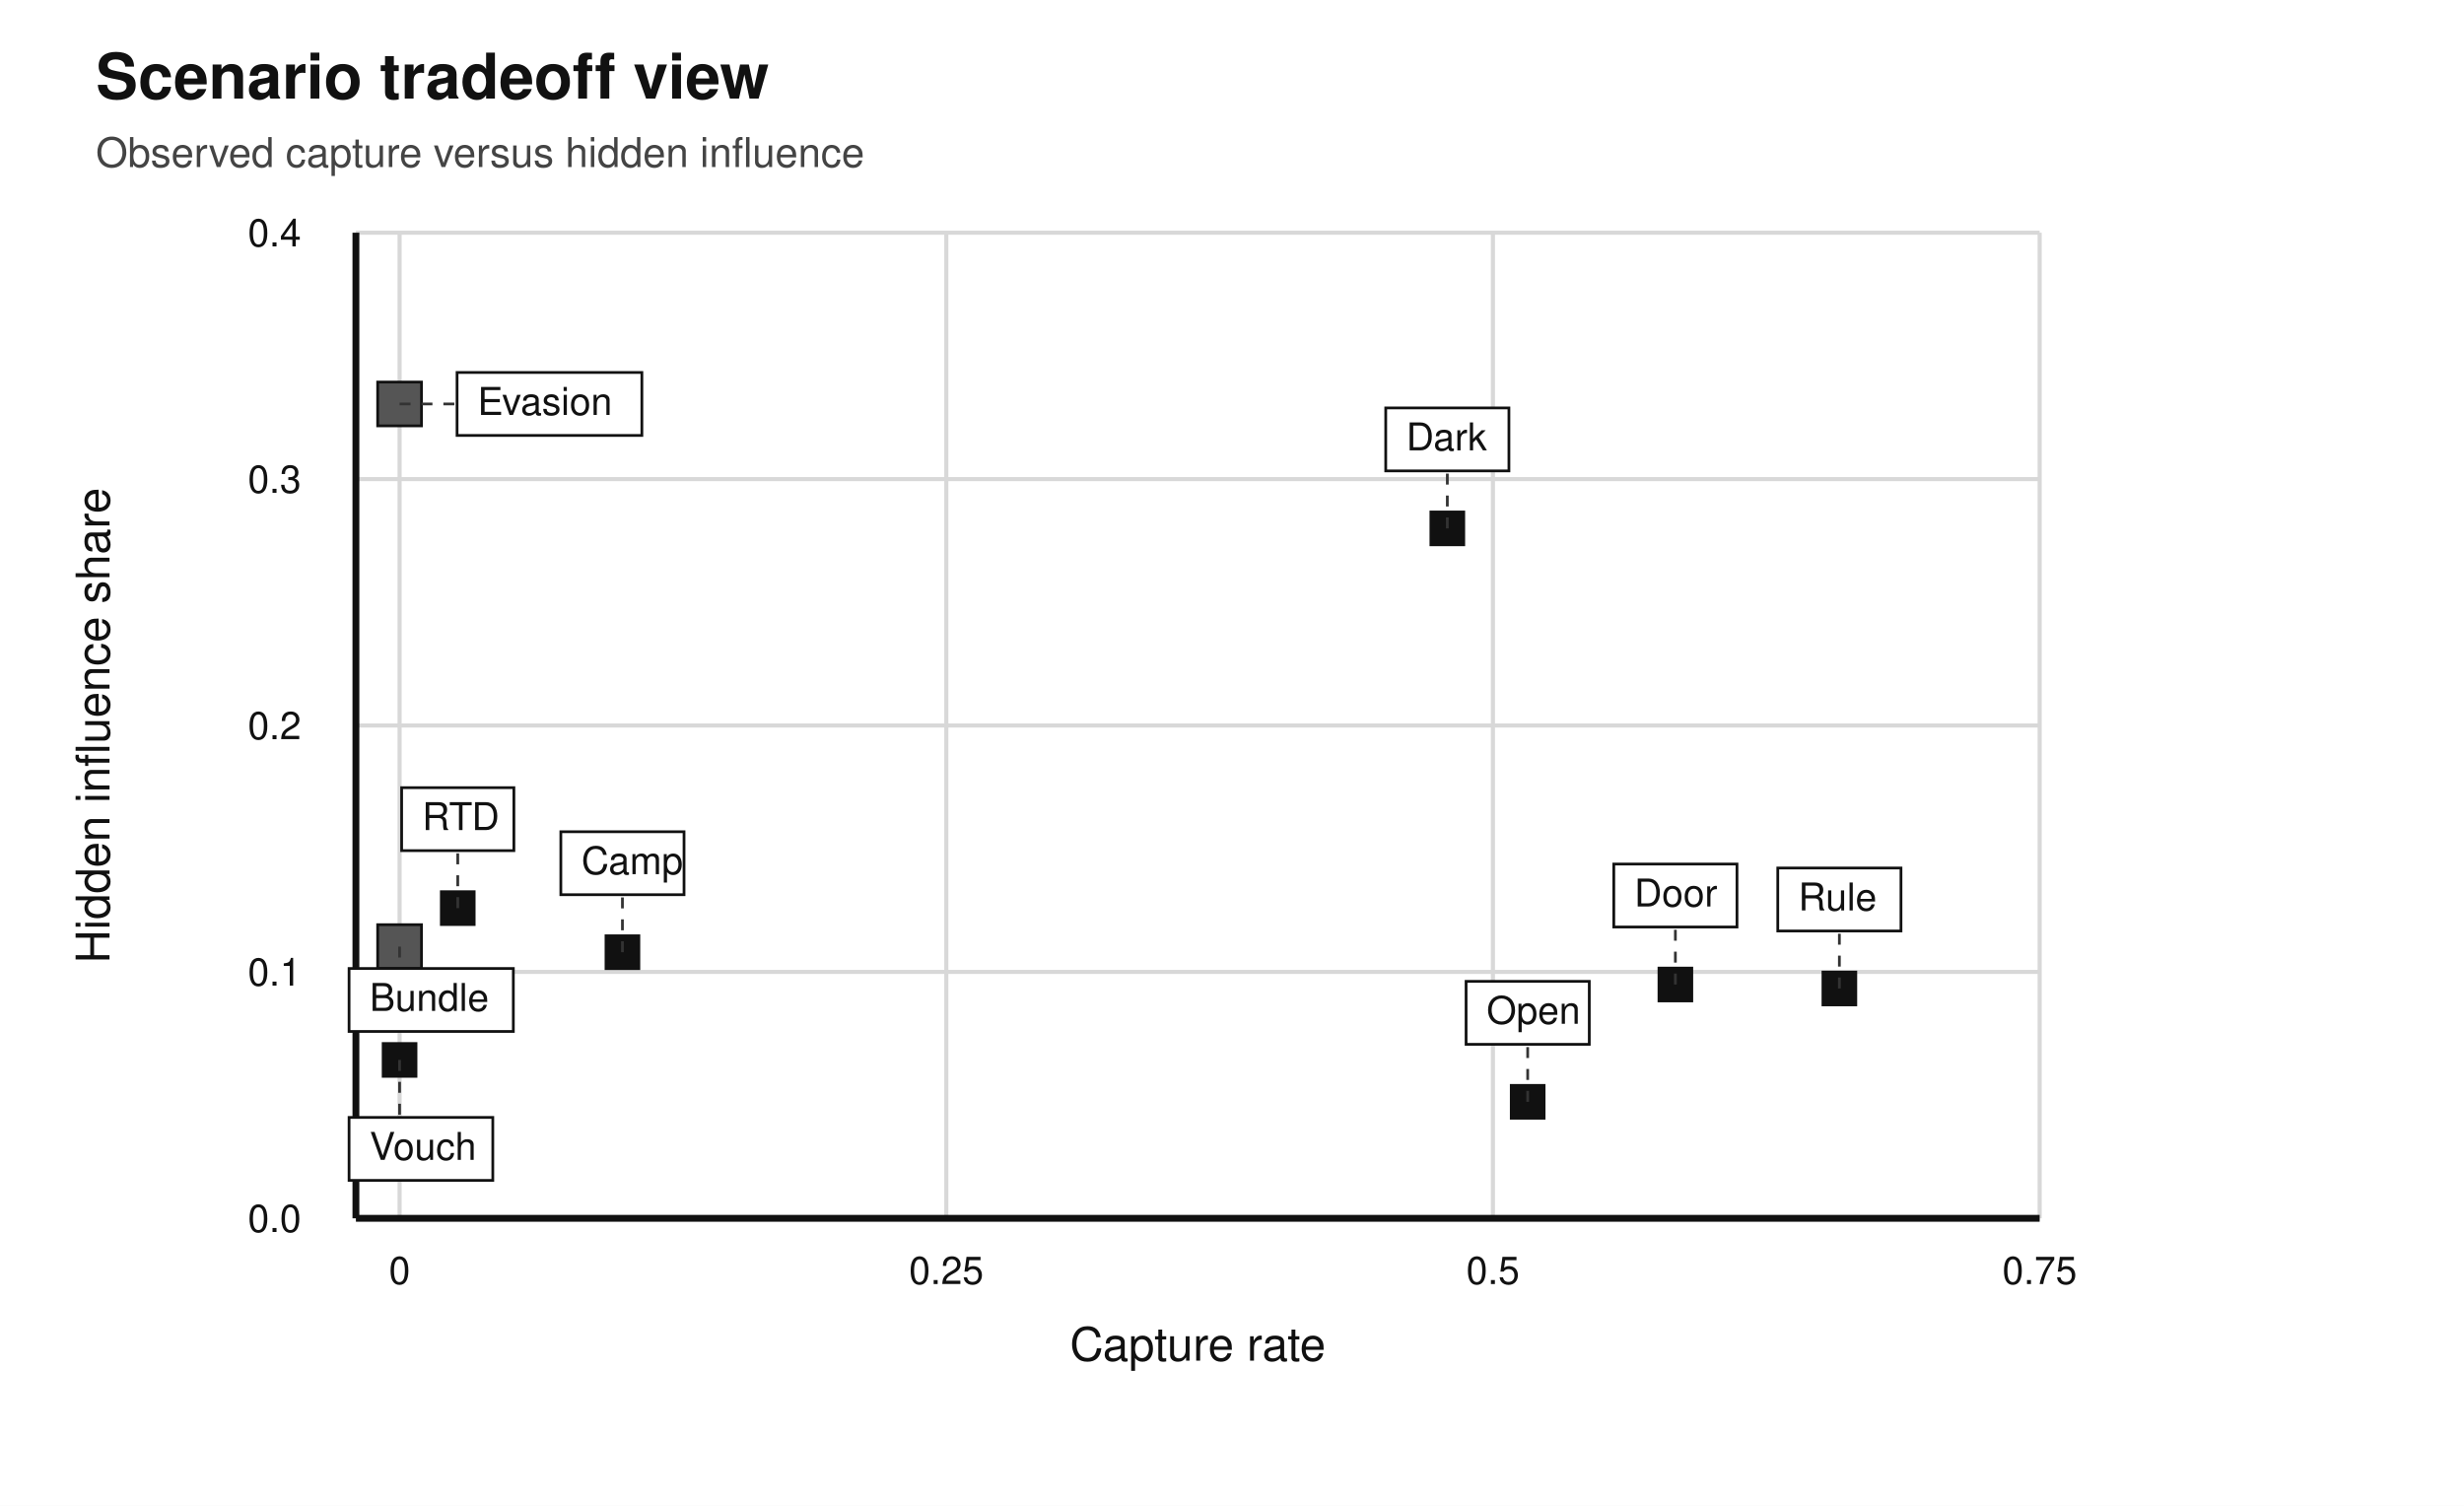
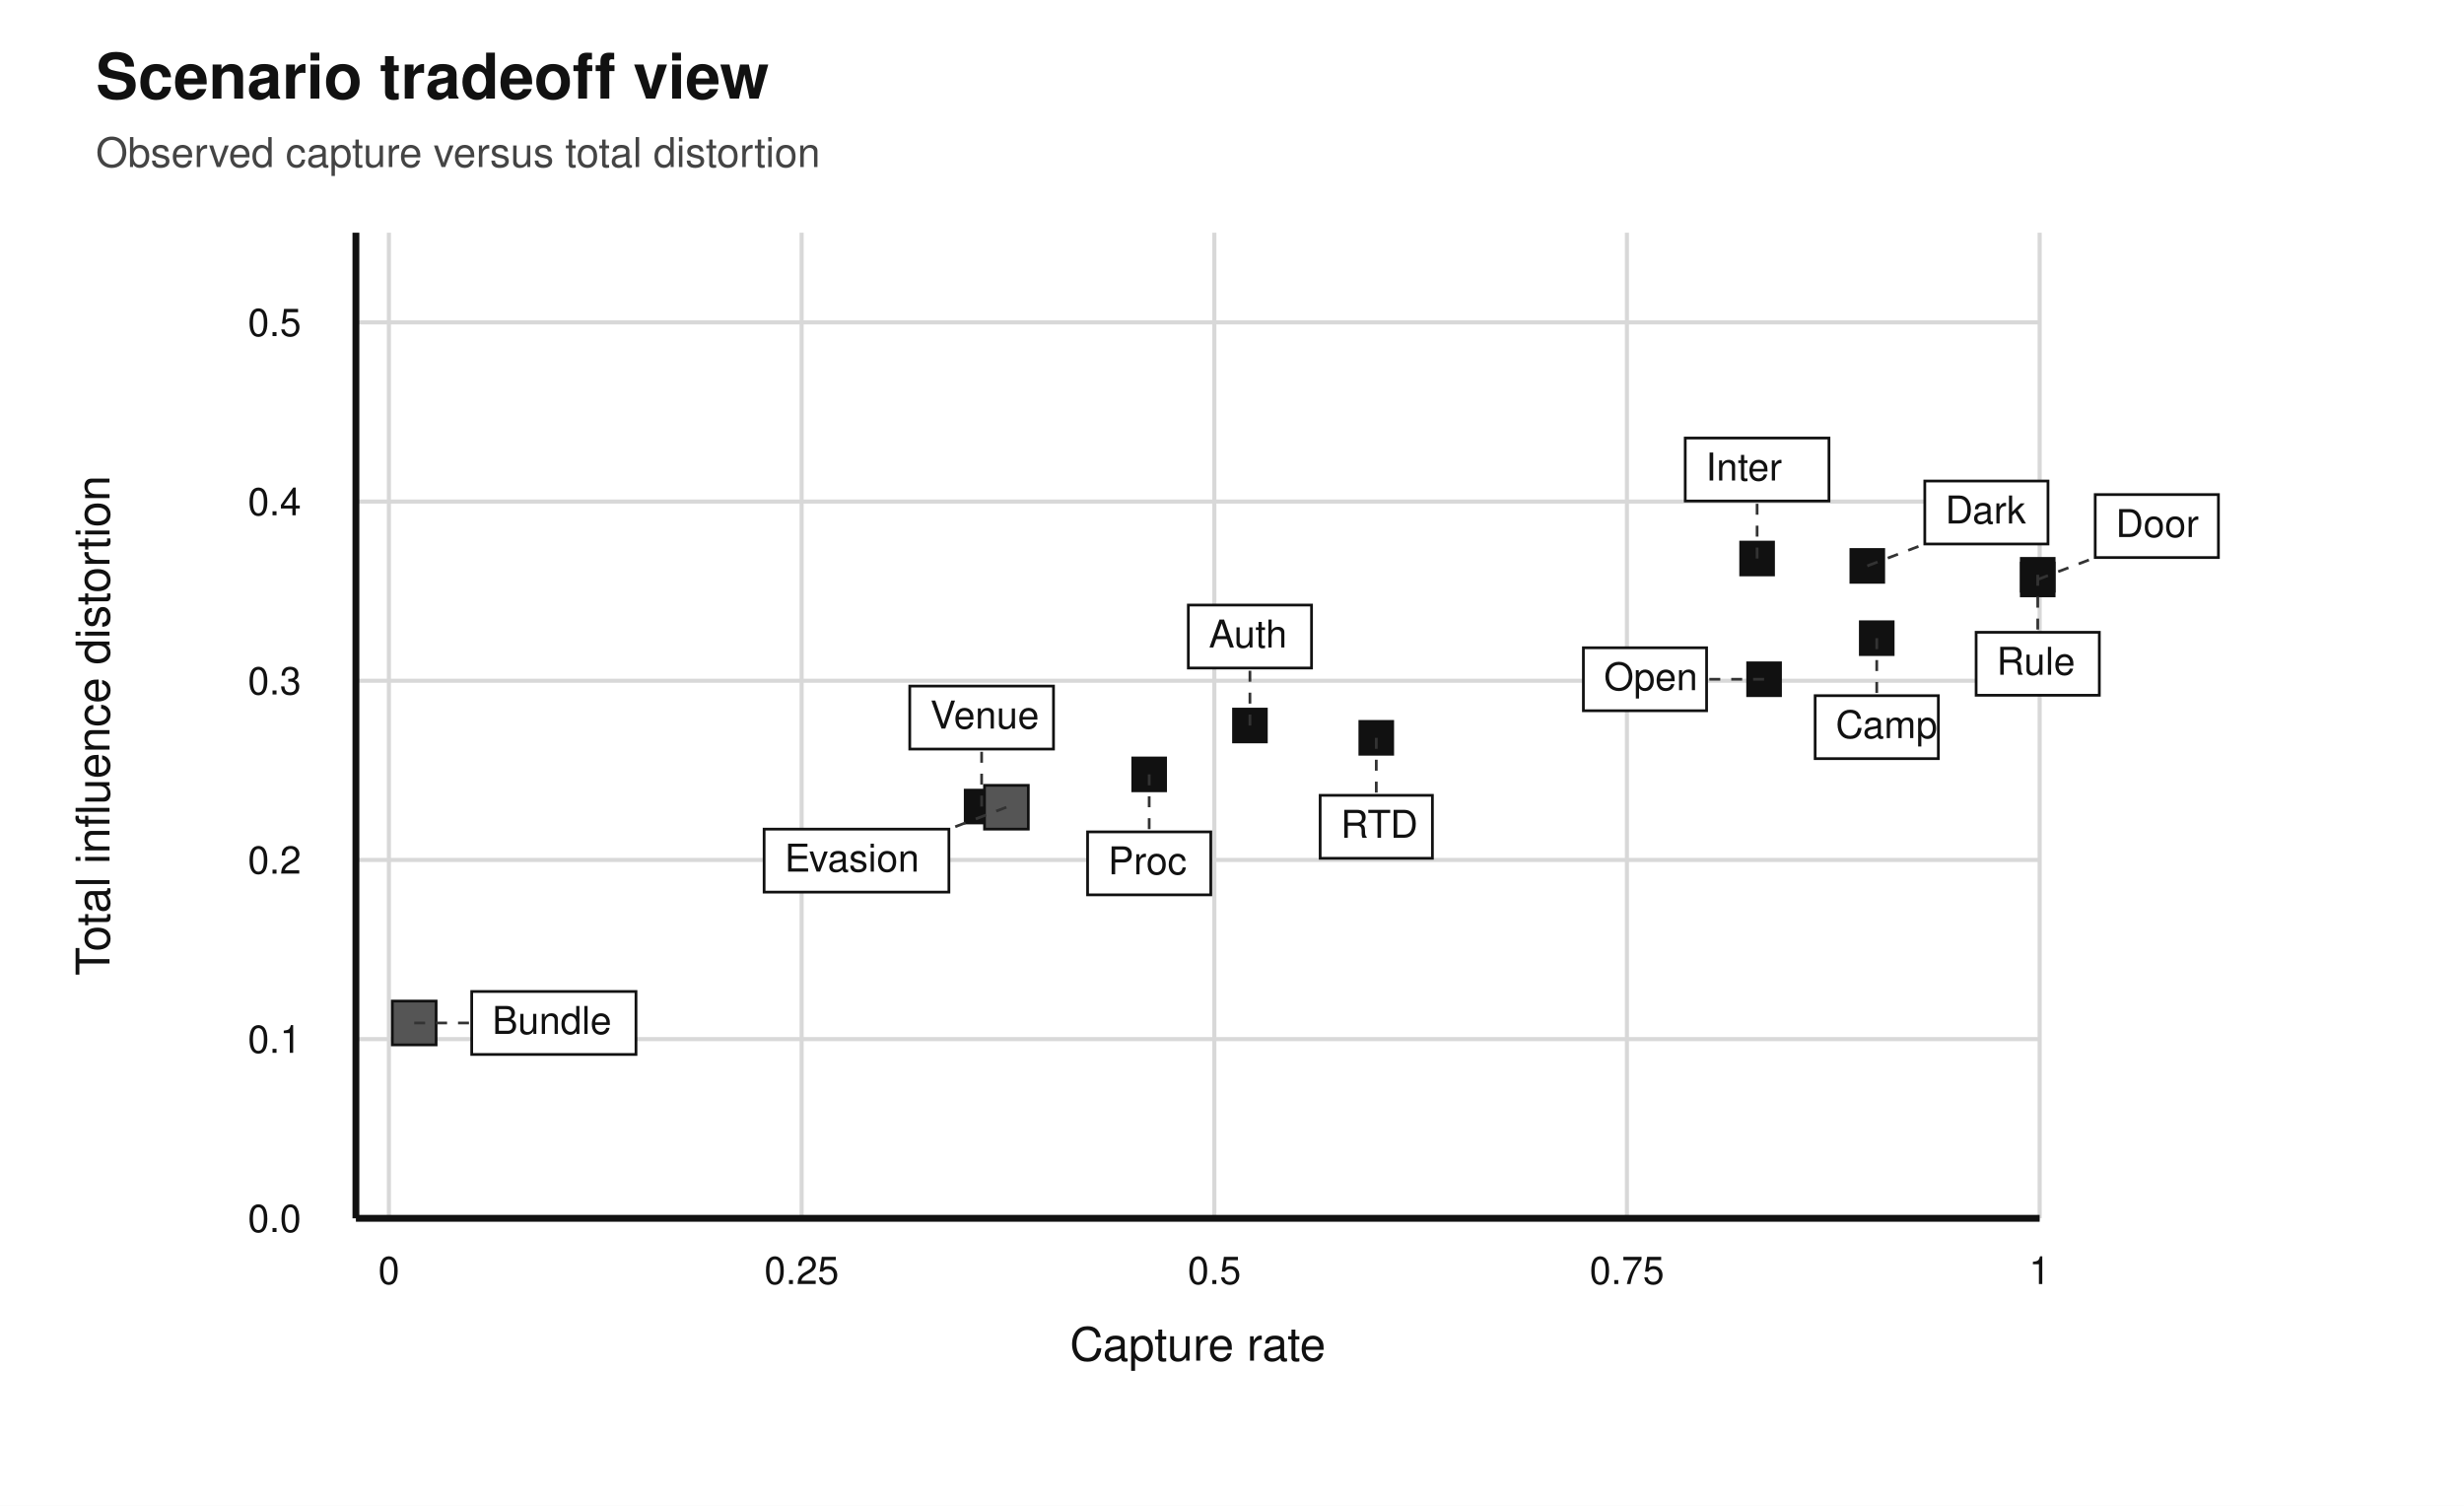
<svg xmlns="http://www.w3.org/2000/svg" width="1800px" height="1100px" viewBox="0 0 1800 1100" role="img">
  <style>
text { font-family: Helvetica, Arial, sans-serif; font-size: 34px; fill: #111; }
.title { font-size: 46px; font-weight: 700; }
.subtitle { font-size: 30px; fill: #444; }
.small, .tick, .label { font-size: 28px; }
.axis { stroke: #111; stroke-width: 5; fill: none; }
.grid { stroke: #d8d8d8; stroke-width: 3; fill: none; }
.segment, .point, .legend-swatch { stroke: #111; stroke-width: 2; }
.label-box { fill: #fff; stroke: #111; stroke-width: 2; }
.leader { stroke: #333; stroke-width: 2; fill: none; stroke-dasharray: 8 8; }
.series-primary { stroke: #111; stroke-width: 8; fill: none; }
.series-secondary { stroke: #777; stroke-width: 8; fill: none; stroke-dasharray: 24 18; }
</style>
  <rect width="100%" height="100%" fill="#fff" />
  <text x="70" y="72" text-anchor="start" class="title">Scenario tradeoff view</text>
-   <text x="70" y="122" text-anchor="start" class="subtitle">Observed capture versus hidden influence</text>
-   <line x1="291.9" y1="170" x2="291.9" y2="890" class="grid" />
-   <text x="291.9" y="938" text-anchor="middle" class="tick">0</text>
-   <line x1="691.3" y1="170" x2="691.3" y2="890" class="grid" />
-   <text x="691.3" y="938" text-anchor="middle" class="tick">0.25</text>
-   <line x1="1090.6" y1="170" x2="1090.6" y2="890" class="grid" />
-   <text x="1090.6" y="938" text-anchor="middle" class="tick">0.5</text>
+   <text x="70" y="122" text-anchor="start" class="subtitle">Observed capture versus total distortion</text>
+   <line x1="284.1" y1="170" x2="284.1" y2="890" class="grid" />
+   <text x="284.1" y="938" text-anchor="middle" class="tick">0</text>
+   <line x1="585.6" y1="170" x2="585.6" y2="890" class="grid" />
+   <text x="585.6" y="938" text-anchor="middle" class="tick">0.25</text>
+   <line x1="887.1" y1="170" x2="887.1" y2="890" class="grid" />
+   <text x="887.1" y="938" text-anchor="middle" class="tick">0.5</text>
+   <line x1="1188.5" y1="170" x2="1188.5" y2="890" class="grid" />
+   <text x="1188.5" y="938" text-anchor="middle" class="tick">0.75</text>
  <line x1="1490" y1="170" x2="1490" y2="890" class="grid" />
-   <text x="1490" y="938" text-anchor="middle" class="tick">0.75</text>
+   <text x="1490" y="938" text-anchor="middle" class="tick">1</text>
  <line x1="260" y1="890" x2="1490" y2="890" class="grid" />
  <text x="220" y="900" text-anchor="end" class="tick">0.0</text>
-   <line x1="260" y1="710" x2="1490" y2="710" class="grid" />
-   <text x="220" y="720" text-anchor="end" class="tick">0.1</text>
-   <line x1="260" y1="530" x2="1490" y2="530" class="grid" />
-   <text x="220" y="540" text-anchor="end" class="tick">0.2</text>
-   <line x1="260" y1="350" x2="1490" y2="350" class="grid" />
-   <text x="220" y="360" text-anchor="end" class="tick">0.3</text>
-   <line x1="260" y1="170" x2="1490" y2="170" class="grid" />
-   <text x="220" y="180" text-anchor="end" class="tick">0.4</text>
+   <line x1="260" y1="759.1" x2="1490" y2="759.1" class="grid" />
+   <text x="220" y="769.1" text-anchor="end" class="tick">0.1</text>
+   <line x1="260" y1="628.2" x2="1490" y2="628.2" class="grid" />
+   <text x="220" y="638.2" text-anchor="end" class="tick">0.2</text>
+   <line x1="260" y1="497.3" x2="1490" y2="497.3" class="grid" />
+   <text x="220" y="507.3" text-anchor="end" class="tick">0.3</text>
+   <line x1="260" y1="366.4" x2="1490" y2="366.4" class="grid" />
+   <text x="220" y="376.4" text-anchor="end" class="tick">0.4</text>
+   <line x1="260" y1="235.5" x2="1490" y2="235.5" class="grid" />
+   <text x="220" y="245.5" text-anchor="end" class="tick">0.5</text>
  <line x1="260" y1="890" x2="1490" y2="890" class="axis" />
  <line x1="260" y1="170" x2="260" y2="890" class="axis" />
  <text x="875" y="994" text-anchor="middle">Capture rate</text>
-   <text x="80" y="530" text-anchor="middle" transform="rotate(-90 80 530)">Hidden influence share</text>
-   <rect x="1104.0" y="792.9" width="24" height="24" fill="#111111" class="point" />
-   <rect x="1331.7" y="710.1" width="24" height="24" fill="#111111" class="point" />
-   <rect x="442.7" y="683.6" width="24" height="24" fill="#111111" class="point" />
-   <rect x="1045.3" y="374" width="24" height="24" fill="#111111" class="point" />
-   <rect x="1211.9" y="707.2" width="24" height="24" fill="#111111" class="point" />
-   <rect x="322.4" y="651.4" width="24" height="24" fill="#111111" class="point" />
-   <rect x="279.9" y="762.3" width="24" height="24" fill="#111111" class="point" />
-   <rect x="275.9" y="675.5" width="32" height="32" fill="#555555" class="point" />
-   <rect x="275.9" y="279.1" width="32" height="32" fill="#555555" class="point" />
-   <line x1="291.9" y1="295.1" x2="333.9" y2="295.1" class="leader" />
-   <line x1="1057.3" y1="386" x2="1057.3" y2="344" class="leader" />
-   <line x1="334.4" y1="663.4" x2="334.4" y2="621.4" class="leader" />
-   <line x1="291.9" y1="691.5" x2="291.9" y2="707.5" class="leader" />
-   <line x1="454.7" y1="695.6" x2="454.7" y2="653.6" class="leader" />
-   <line x1="1223.9" y1="719.2" x2="1223.9" y2="677.2" class="leader" />
-   <line x1="1343.7" y1="722.1" x2="1343.7" y2="680.1" class="leader" />
-   <line x1="291.9" y1="774.3" x2="291.9" y2="816.3" class="leader" />
-   <line x1="1116.0" y1="804.9" x2="1116.0" y2="762.9" class="leader" />
-   <rect x="333.9" y="272.1" width="135" height="46" fill="#ffffff" class="label-box" />
-   <text x="348.9" y="303.1" text-anchor="start" class="label">Evasion</text>
-   <rect x="1012.3" y="298" width="90" height="46" fill="#ffffff" class="label-box" />
-   <text x="1027.3" y="329" text-anchor="start" class="label">Dark</text>
-   <rect x="293.4" y="575.4" width="82" height="46" fill="#ffffff" class="label-box" />
-   <text x="308.4" y="606.4" text-anchor="start" class="label">RTD</text>
-   <rect x="255" y="707.5" width="120" height="46" fill="#ffffff" class="label-box" />
-   <text x="270" y="738.5" text-anchor="start" class="label">Bundle</text>
-   <rect x="409.7" y="607.6" width="90" height="46" fill="#ffffff" class="label-box" />
-   <text x="424.7" y="638.6" text-anchor="start" class="label">Camp</text>
-   <rect x="1178.9" y="631.2" width="90" height="46" fill="#ffffff" class="label-box" />
-   <text x="1193.9" y="662.2" text-anchor="start" class="label">Door</text>
-   <rect x="1298.7" y="634.1" width="90" height="46" fill="#ffffff" class="label-box" />
-   <text x="1313.7" y="665.1" text-anchor="start" class="label">Rule</text>
-   <rect x="255" y="816.3" width="105" height="46" fill="#ffffff" class="label-box" />
-   <text x="270" y="847.3" text-anchor="start" class="label">Vouch</text>
-   <rect x="1071.0" y="716.9" width="90" height="46" fill="#ffffff" class="label-box" />
-   <text x="1086.0" y="747.9" text-anchor="start" class="label">Open</text>
+   <text x="80" y="530" text-anchor="middle" transform="rotate(-90 80 530)">Total influence distortion</text>
+   <rect x="1276.7" y="484.2" width="24" height="24" fill="#111111" class="point" />
+   <rect x="1476.6" y="407.9" width="24" height="24" fill="#111111" class="point" />
+   <rect x="1359.0" y="454.2" width="24" height="24" fill="#111111" class="point" />
+   <rect x="1352.1" y="401.4" width="24" height="24" fill="#111111" class="point" />
+   <rect x="1476.6" y="411.3" width="24" height="24" fill="#111111" class="point" />
+   <rect x="1271.6" y="396" width="24" height="24" fill="#111111" class="point" />
+   <rect x="993.4" y="527.0" width="24" height="24" fill="#111111" class="point" />
+   <rect x="901.1" y="518" width="24" height="24" fill="#111111" class="point" />
+   <rect x="827.5" y="553.7" width="24" height="24" fill="#111111" class="point" />
+   <rect x="705.1" y="577.2" width="24" height="24" fill="#111111" class="point" />
+   <rect x="286.6" y="731.3" width="32" height="32" fill="#555555" class="point" />
+   <rect x="719.2" y="573.7" width="32" height="32" fill="#555555" class="point" />
+   <line x1="1283.6" y1="408" x2="1283.6" y2="366" class="leader" />
+   <line x1="1364.1" y1="413.4" x2="1406.1" y2="397.4" class="leader" />
+   <line x1="1488.6" y1="419.9" x2="1488.6" y2="461.9" class="leader" />
+   <line x1="1488.6" y1="423.3" x2="1530.6" y2="407.3" class="leader" />
+   <line x1="1371.0" y1="466.2" x2="1371.0" y2="508.2" class="leader" />
+   <line x1="1288.7" y1="496.2" x2="1246.7" y2="496.2" class="leader" />
+   <line x1="913.1" y1="530" x2="913.1" y2="488" class="leader" />
+   <line x1="1005.4" y1="539.0" x2="1005.4" y2="581.0" class="leader" />
+   <line x1="839.5" y1="565.7" x2="839.5" y2="607.7" class="leader" />
+   <line x1="717.1" y1="589.2" x2="717.1" y2="547.2" class="leader" />
+   <line x1="735.2" y1="589.7" x2="693.2" y2="605.7" class="leader" />
+   <line x1="302.6" y1="747.3" x2="344.6" y2="747.3" class="leader" />
+   <rect x="1231.1" y="320" width="105" height="46" fill="#ffffff" class="label-box" />
+   <text x="1246.1" y="351" text-anchor="start" class="label">Inter</text>
+   <rect x="1406.1" y="351.4" width="90" height="46" fill="#ffffff" class="label-box" />
+   <text x="1421.1" y="382.4" text-anchor="start" class="label">Dark</text>
+   <rect x="1443.6" y="461.9" width="90" height="46" fill="#ffffff" class="label-box" />
+   <text x="1458.6" y="492.9" text-anchor="start" class="label">Rule</text>
+   <rect x="1530.6" y="361.3" width="90" height="46" fill="#ffffff" class="label-box" />
+   <text x="1545.6" y="392.3" text-anchor="start" class="label">Door</text>
+   <rect x="1326.0" y="508.2" width="90" height="46" fill="#ffffff" class="label-box" />
+   <text x="1341.0" y="539.2" text-anchor="start" class="label">Camp</text>
+   <rect x="1156.7" y="473.2" width="90" height="46" fill="#ffffff" class="label-box" />
+   <text x="1171.7" y="504.2" text-anchor="start" class="label">Open</text>
+   <rect x="868.1" y="442" width="90" height="46" fill="#ffffff" class="label-box" />
+   <text x="883.1" y="473" text-anchor="start" class="label">Auth</text>
+   <rect x="964.4" y="581.0" width="82" height="46" fill="#ffffff" class="label-box" />
+   <text x="979.4" y="612.0" text-anchor="start" class="label">RTD</text>
+   <rect x="794.5" y="607.7" width="90" height="46" fill="#ffffff" class="label-box" />
+   <text x="809.5" y="638.7" text-anchor="start" class="label">Proc</text>
+   <rect x="664.6" y="501.2" width="105" height="46" fill="#ffffff" class="label-box" />
+   <text x="679.6" y="532.2" text-anchor="start" class="label">Venue</text>
+   <rect x="558.2" y="605.7" width="135" height="46" fill="#ffffff" class="label-box" />
+   <text x="573.2" y="636.7" text-anchor="start" class="label">Evasion</text>
+   <rect x="344.6" y="724.3" width="120" height="46" fill="#ffffff" class="label-box" />
+   <text x="359.6" y="755.3" text-anchor="start" class="label">Bundle</text>
</svg>
